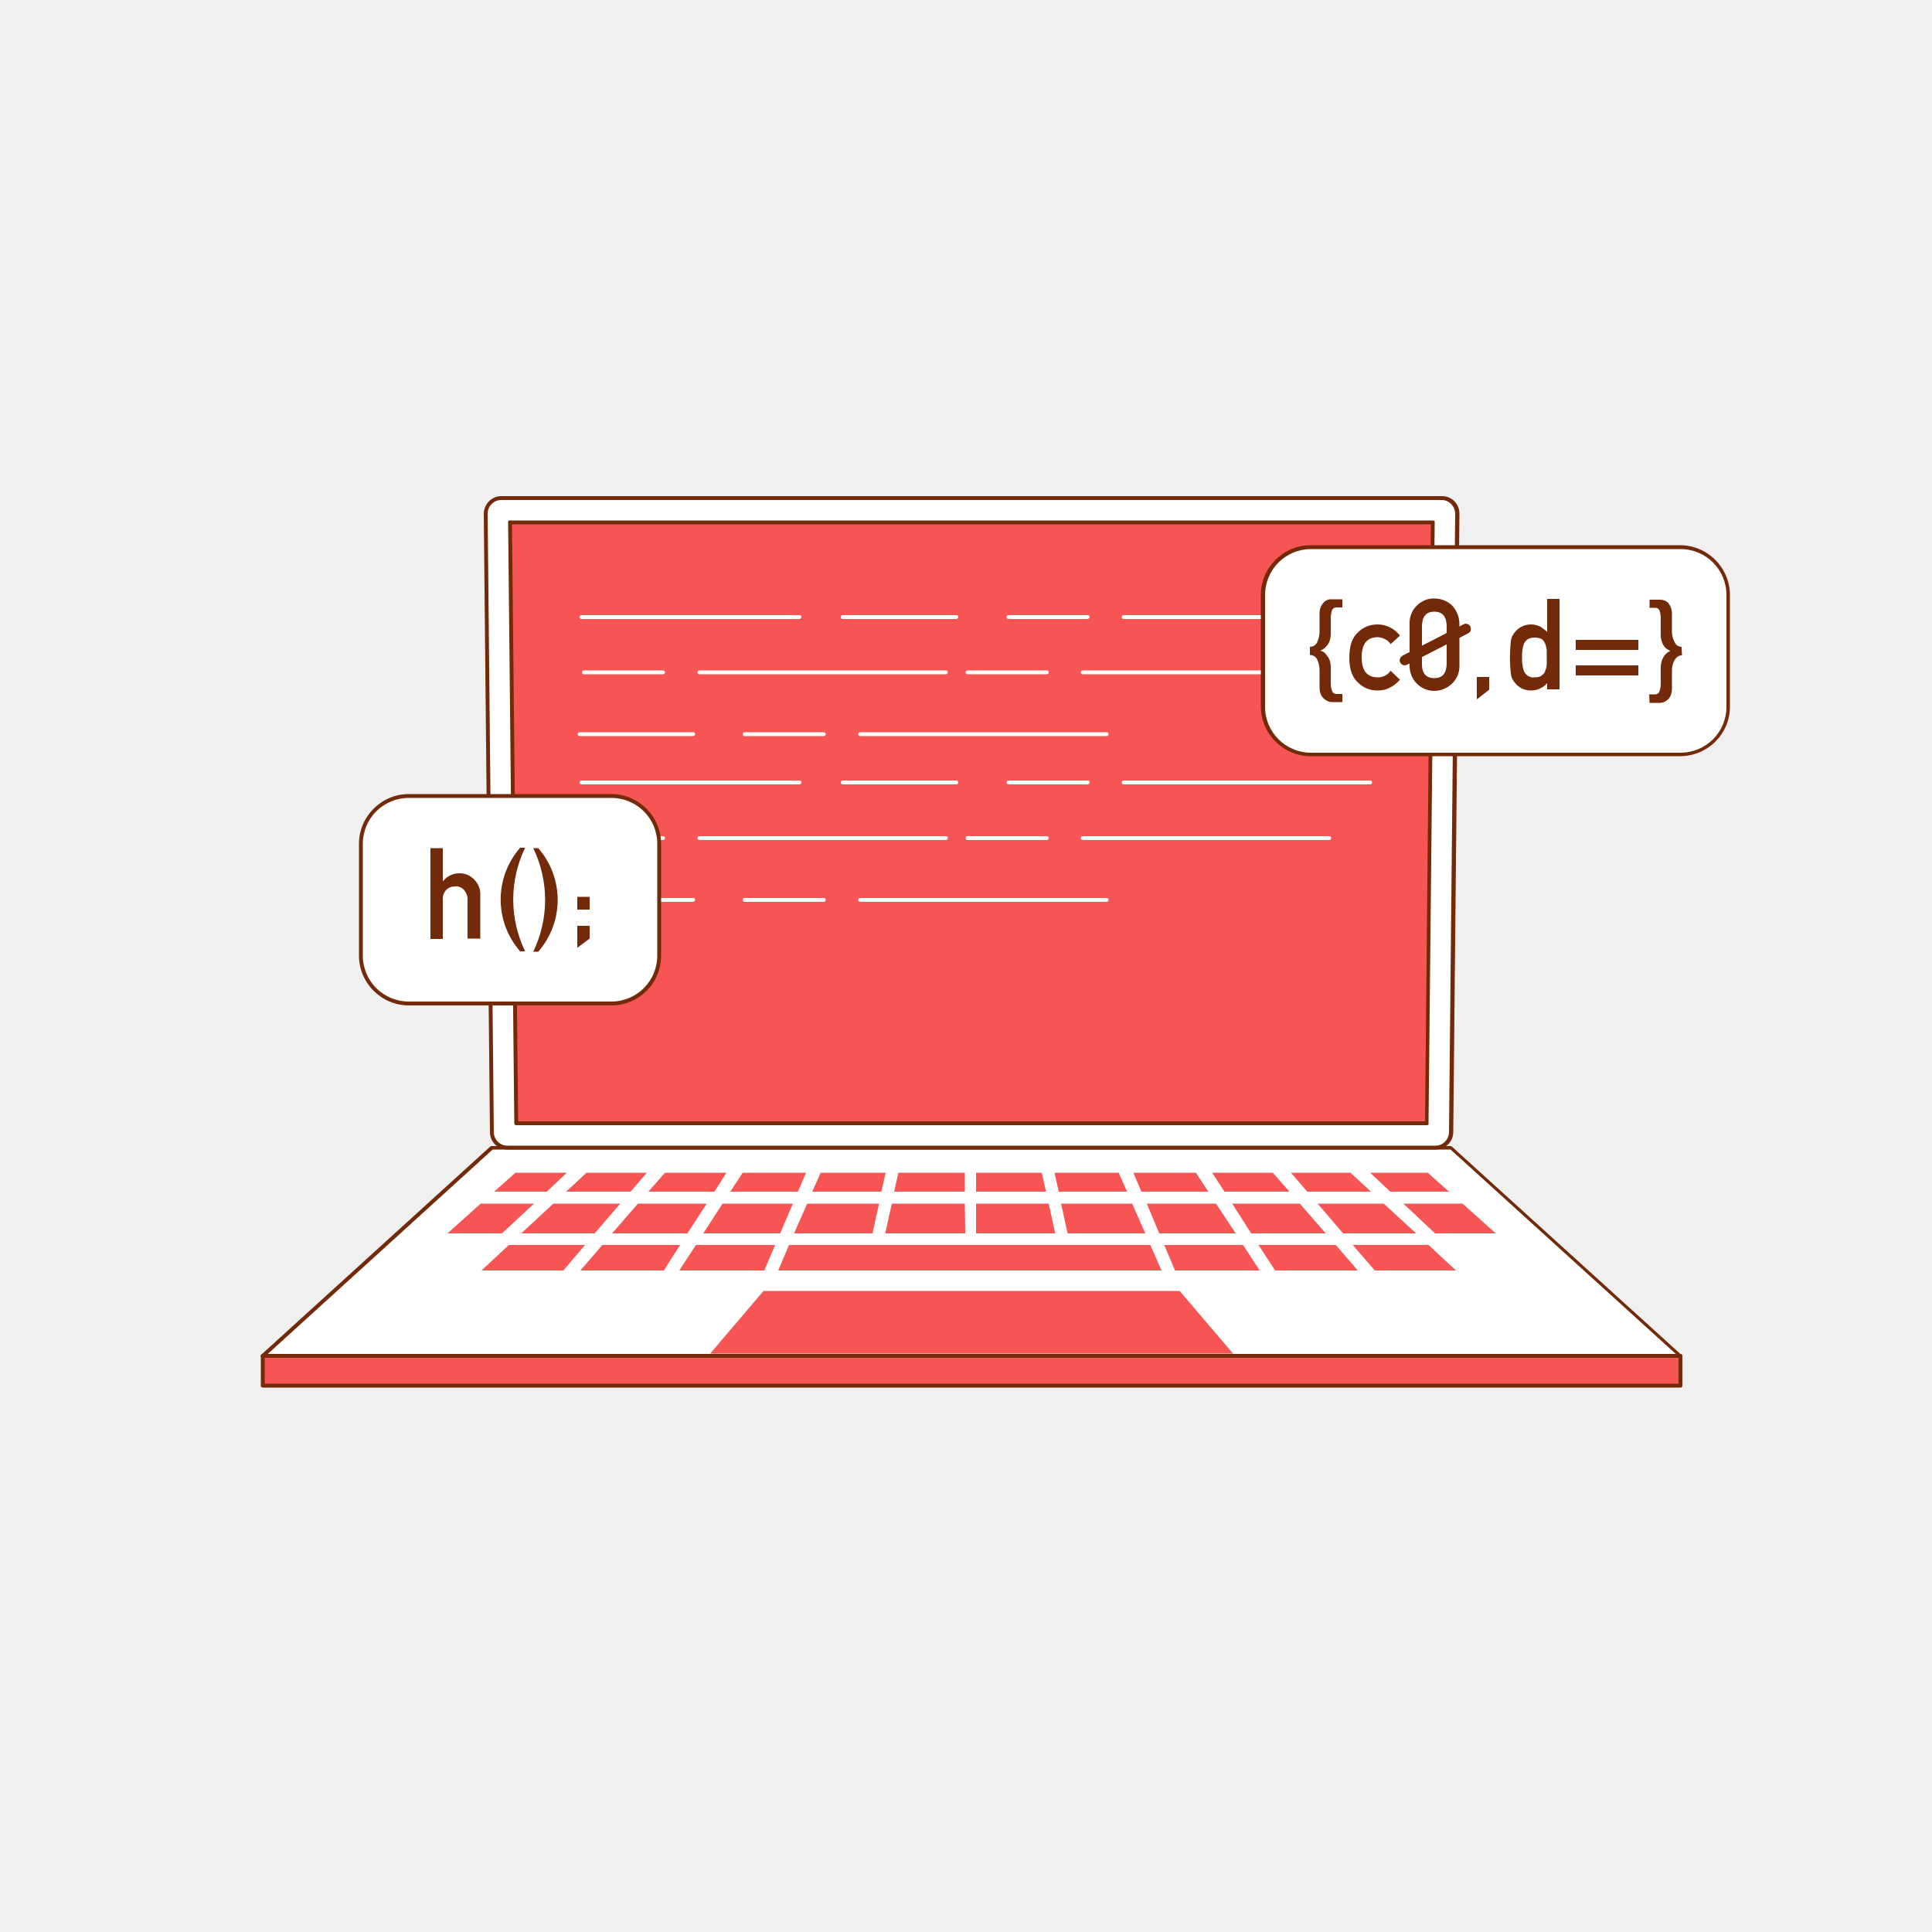
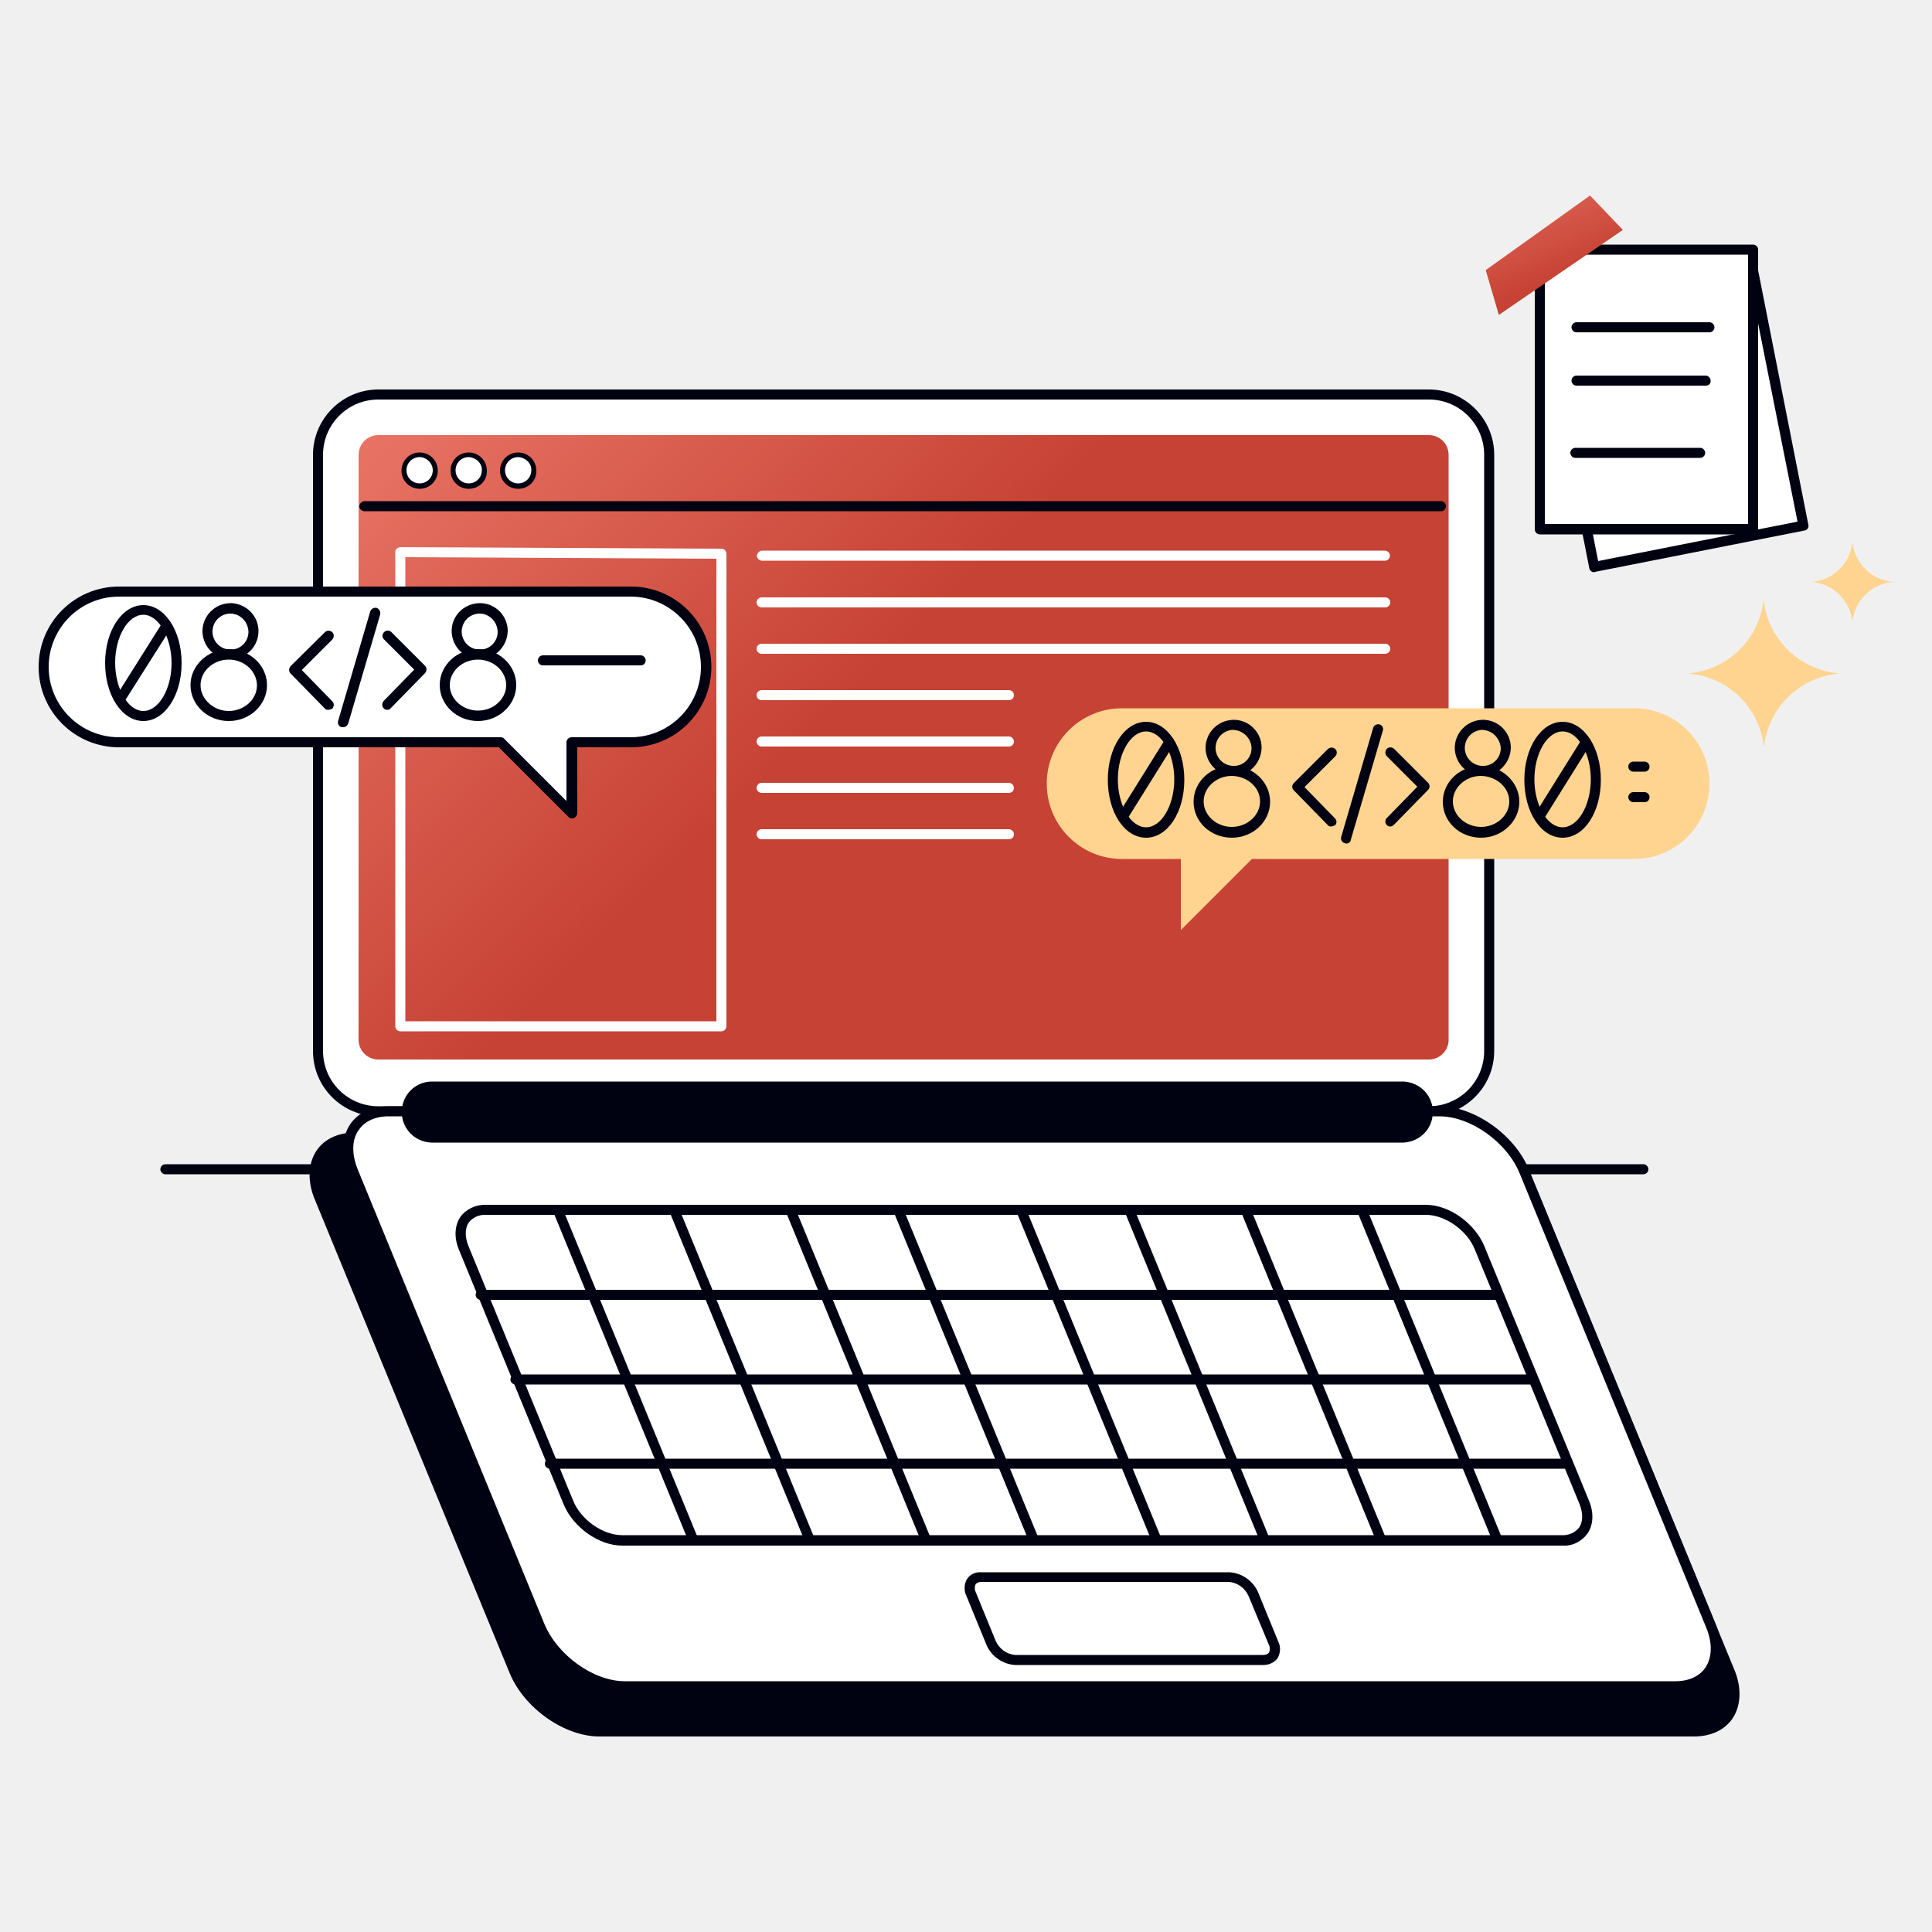
- <svg xmlns="http://www.w3.org/2000/svg" transform="scale(1)" version="1.1" id="_x30_234_x5F_Coding_x5F_10" x="0px" y="0px" viewBox="0 0 500 500" xml:space="preserve" class="show_show__wrapper__graphic__5Waiy ">
-   <style type="text/css">
- 	.st0{fill:#FFFFFF;}
- 	.st1{fill:#732A09;}
- 	.st2{fill:#F75454;}
- </style>
-   <g id="laptop-2">
-     <polygon class="st0" points="127.3,297 375.5,297 434.9,350.9 68,350.9  " />
-     <path class="st1" d="M434.9,351.4H68c-0.2,0-0.4-0.1-0.5-0.3c-0.1-0.2,0-0.4,0.1-0.5l59.3-53.9c0.1-0.1,0.2-0.1,0.3-0.1h248.2   c0.1,0,0.2,0,0.3,0.1l59.4,53.9c0.2,0.2,0.2,0.5,0,0.7C435.2,351.4,435.1,351.4,434.9,351.4z M69.3,350.4h364.4l-58.3-52.9H127.5   L69.3,350.4z" />
-     <polygon class="st2" points="319.1,350.3 183.8,350.3 197.6,334.1 305.3,334.1  " />
-     <polygon class="st2" points="249.7,303.5 232.5,303.5 231.4,308.4 249.7,308.4  " />
-     <polygon class="st2" points="252.6,308.4 270.7,308.4 269.6,303.5 252.6,303.5  " />
-     <polygon class="st2" points="229.1,319.2 249.8,319.2 249.7,311.5 230.8,311.5  " />
-     <polygon class="st2" points="252.6,319.2 273.1,319.2 271.4,311.5 252.6,311.5  " />
-     <polygon class="st2" points="274,308.4 291.7,308.4 289.5,303.5 272.9,303.5  " />
-     <polygon class="st2" points="227.5,311.5 208.9,311.5 205.5,319.2 225.8,319.2  " />
-     <polygon class="st2" points="158.4,319.2 177.9,319.2 182.9,311.5 165.1,311.5  " />
-     <polygon class="st2" points="210.2,308.4 228.1,308.4 229.2,303.5 212.4,303.5  " />
-     <polygon class="st2" points="205.2,311.5 187,311.5 182,319.2 201.9,319.2  " />
-     <polygon class="st2" points="319.8,319.2 314.7,311.5 296.8,311.5 300,319.2  " />
-     <polygon class="st2" points="274.6,311.5 276.3,319.2 296.4,319.2 293,311.5  " />
-     <polygon class="st2" points="359.8,308.4 375,308.4 369.5,303.5 354.6,303.5  " />
-     <polygon class="st2" points="343.1,319.2 336.4,311.5 318.9,311.5 323.8,319.2  " />
-     <polygon class="st2" points="366.5,319.2 358.1,311.5 341,311.5 347.6,319.2  " />
-     <polygon class="st2" points="316.9,308.4 333.7,308.4 329.4,303.5 313.7,303.5  " />
-     <polygon class="st2" points="295.4,308.4 312.7,308.4 309.5,303.5 293.3,303.5  " />
-     <polygon class="st2" points="334.1,303.5 338.3,308.4 354.8,308.4 349.5,303.5  " />
-     <polygon class="st2" points="189,308.4 206.5,308.4 208.6,303.5 192.2,303.5  " />
-     <polygon class="st2" points="321.7,322.2 301.3,322.2 304.1,328.8 326,328.8  " />
-     <polygon class="st2" points="167.8,308.4 184.9,308.4 188,303.5 172.1,303.5  " />
-     <polygon class="st2" points="369.7,322.2 350.1,322.2 355.8,328.8 376.8,328.8  " />
-     <polygon class="st2" points="141.5,308.4 146.7,303.5 133.4,303.5 127.9,308.4  " />
-     <polygon class="st2" points="378.5,311.5 363.2,311.5 371.4,319.2 387.1,319.2  " />
-     <polygon class="st2" points="345.7,322.2 325.7,322.2 330,328.8 351.4,328.8  " />
-     <polygon class="st2" points="145.8,328.8 151.4,322.2 131.7,322.2 124.6,328.8  " />
-     <polygon class="st2" points="115.8,319.2 129.9,319.2 138.2,311.5 124.4,311.5  " />
-     <polygon class="st2" points="134.9,319.2 153.9,319.2 160.5,311.5 143.2,311.5  " />
-     <polygon class="st2" points="146.5,308.4 163.2,308.4 167.4,303.5 151.8,303.5  " />
-     <polygon class="st2" points="176,322.2 155.9,322.2 150.2,328.8 171.8,328.8  " />
-     <polygon class="st2" points="200.6,322.2 180.1,322.2 175.8,328.8 197.8,328.8  " />
-     <polygon class="st2" points="204.2,322.2 297.7,322.2 300.6,328.8 201.4,328.8  " />
-     <path class="st0" d="M377.2,133l-1.6,160c0,2.2-1.8,4-4,4H131.3c-2.2,0-4-1.8-4-4l-1.6-160c0-2.2,1.7-4,3.9-4.1c0,0,0.1,0,0.1,0   h243.4c2.2,0,4,1.7,4,4C377.2,132.9,377.2,133,377.2,133z" />
-     <path class="st1" d="M371.5,297.5H131.3c-2.5,0-4.5-2-4.5-4.5l-1.6-160c0-2.5,2-4.6,4.5-4.6c0,0,0,0,0.1,0h243.4   c2.5,0,4.5,2,4.5,4.5c0,0,0,0,0,0.1l-1.6,160C376.1,295.5,374,297.5,371.5,297.5z M129.7,129.4c-1.9,0-3.5,1.6-3.5,3.5   c0,0,0,0,0,0.1l1.6,160c0,1.9,1.6,3.5,3.5,3.5h240.2c1.9,0,3.5-1.6,3.5-3.5l1.6-160l0,0c0-1.9-1.5-3.6-3.5-3.6c0,0,0,0-0.1,0   L129.7,129.4z" />
-     <polygon class="st2" points="133.6,290.7 132,135.2 370.9,135.2 369.3,290.7  " />
-     <path class="st1" d="M369.3,291.2H133.6c-0.3,0-0.5-0.2-0.5-0.5l-1.6-155.5c0-0.1,0-0.3,0.1-0.4c0.1-0.1,0.2-0.2,0.4-0.1h238.8   c0.1,0,0.3,0.1,0.4,0.1c0.1,0.1,0.1,0.2,0.1,0.4l-1.6,155.5C369.8,291,369.6,291.2,369.3,291.2z M134.1,290.2h234.7l1.5-154.5   H132.5L134.1,290.2z" />
-     <rect class="st2" x="68" y="350.9" width="367" height="7.7" />
-     <path class="st1" d="M434.9,359.1H68c-0.3,0-0.5-0.2-0.5-0.5v-7.7c0-0.3,0.2-0.5,0.5-0.5h366.9c0.3,0,0.5,0.2,0.5,0.5v7.7   C435.4,358.9,435.2,359.1,434.9,359.1z M68.5,358.1h365.9v-6.7H68.5V358.1z" />
-     <path class="st0" d="M206.9,160.2h-56.4c-0.3,0-0.5-0.2-0.5-0.5c0-0.3,0.2-0.5,0.5-0.5h56.4c0.3,0,0.5,0.2,0.5,0.5   C207.4,159.9,207.1,160.2,206.9,160.2z" />
-     <path class="st0" d="M247.5,160.2h-29.4c-0.3,0-0.5-0.2-0.5-0.5c0-0.3,0.2-0.5,0.5-0.5h29.4c0.3,0,0.5,0.2,0.5,0.5   C248,159.9,247.8,160.2,247.5,160.2z" />
-     <path class="st0" d="M281.4,160.2H261c-0.3,0-0.5-0.2-0.5-0.5s0.2-0.5,0.5-0.5h20.5c0.3,0,0.5,0.2,0.5,0.5   C282,159.9,281.7,160.2,281.4,160.2C281.4,160.2,281.4,160.2,281.4,160.2z" />
-     <path class="st0" d="M354.6,160.2h-63.8c-0.3,0-0.5-0.2-0.5-0.5s0.2-0.5,0.5-0.5h63.8c0.3,0,0.5,0.2,0.5,0.5   S354.8,160.2,354.6,160.2z" />
-     <path class="st0" d="M179.3,190.5H150c-0.3,0-0.5-0.2-0.5-0.5c0-0.3,0.2-0.5,0.5-0.5h29.4c0.3,0,0.5,0.2,0.5,0.5   C179.9,190.3,179.6,190.5,179.3,190.5C179.3,190.5,179.3,190.5,179.3,190.5z" />
-     <path class="st0" d="M213.2,190.5h-20.5c-0.3,0-0.5-0.2-0.5-0.5s0.2-0.5,0.5-0.5h20.5c0.3,0,0.5,0.2,0.5,0.5   C213.7,190.3,213.5,190.5,213.2,190.5z" />
-     <path class="st0" d="M286.4,190.5h-63.8c-0.3,0-0.5-0.2-0.5-0.5s0.2-0.5,0.5-0.5h63.8c0.3,0,0.5,0.2,0.5,0.5   S286.6,190.5,286.4,190.5z" />
-     <path class="st0" d="M171.6,174.5h-20.5c-0.3,0-0.5-0.2-0.5-0.5s0.2-0.5,0.5-0.5h20.5c0.3,0,0.5,0.2,0.5,0.5   C172.1,174.3,171.9,174.5,171.6,174.5z" />
-     <path class="st0" d="M244.8,174.5h-63.8c-0.3,0-0.5-0.2-0.5-0.5s0.2-0.5,0.5-0.5h63.8c0.3,0,0.5,0.2,0.5,0.5   C245.2,174.3,245,174.5,244.8,174.5z" />
-     <path class="st0" d="M270.9,174.5h-20.5c-0.3,0-0.5-0.2-0.5-0.5s0.2-0.5,0.5-0.5h20.5c0.3,0,0.5,0.2,0.5,0.5   C271.4,174.3,271.2,174.5,270.9,174.5z" />
-     <path class="st0" d="M344,174.5h-63.8c-0.3,0-0.5-0.2-0.5-0.5s0.2-0.5,0.5-0.5H344c0.3,0,0.5,0.2,0.5,0.5   C344.5,174.3,344.3,174.5,344,174.5z" />
-     <path class="st0" d="M206.9,203h-56.4c-0.3,0-0.5-0.2-0.5-0.5c0-0.3,0.2-0.5,0.5-0.5h56.4c0.3,0,0.5,0.2,0.5,0.5   C207.4,202.8,207.1,203,206.9,203z" />
-     <path class="st0" d="M247.5,203h-29.4c-0.3,0-0.5-0.2-0.5-0.5c0-0.3,0.2-0.5,0.5-0.5h29.4c0.3,0,0.5,0.2,0.5,0.5   C248,202.8,247.8,203,247.5,203z" />
-     <path class="st0" d="M281.4,203H261c-0.3,0-0.5-0.2-0.5-0.5s0.2-0.5,0.5-0.5h20.5c0.3,0,0.5,0.2,0.5,0.5   C282,202.8,281.7,203,281.4,203C281.4,203,281.4,203,281.4,203z" />
-     <path class="st0" d="M354.6,203h-63.8c-0.3,0-0.5-0.2-0.5-0.5s0.2-0.5,0.5-0.5h63.8c0.3,0,0.5,0.2,0.5,0.5S354.8,203,354.6,203z" />
-     <path class="st0" d="M179.3,233.4H150c-0.3,0-0.5-0.2-0.5-0.5c0-0.3,0.2-0.5,0.5-0.5h29.4c0.3,0,0.5,0.2,0.5,0.5   C179.9,233.1,179.6,233.4,179.3,233.4C179.3,233.4,179.3,233.4,179.3,233.4z" />
-     <path class="st0" d="M213.2,233.4h-20.5c-0.3,0-0.5-0.2-0.5-0.5s0.2-0.5,0.5-0.5h20.5c0.3,0,0.5,0.2,0.5,0.5   C213.7,233.1,213.5,233.4,213.2,233.4z" />
-     <path class="st0" d="M286.4,233.4h-63.8c-0.3,0-0.5-0.2-0.5-0.5s0.2-0.5,0.5-0.5h63.8c0.3,0,0.5,0.2,0.5,0.5   S286.6,233.4,286.4,233.4z" />
-     <path class="st0" d="M171.6,217.4h-20.5c-0.3,0-0.5-0.2-0.5-0.5s0.2-0.5,0.5-0.5h20.5c0.3,0,0.5,0.2,0.5,0.5   C172.1,217.2,171.9,217.4,171.6,217.4z" />
-     <path class="st0" d="M244.8,217.4h-63.8c-0.3,0-0.5-0.2-0.5-0.5s0.2-0.5,0.5-0.5h63.8c0.3,0,0.5,0.2,0.5,0.5   C245.2,217.2,245,217.4,244.8,217.4z" />
-     <path class="st0" d="M270.9,217.4h-20.5c-0.3,0-0.5-0.2-0.5-0.5s0.2-0.5,0.5-0.5h20.5c0.3,0,0.5,0.2,0.5,0.5   C271.4,217.2,271.2,217.4,270.9,217.4z" />
-     <path class="st0" d="M344,217.4h-63.8c-0.3,0-0.5-0.2-0.5-0.5s0.2-0.5,0.5-0.5H344c0.3,0,0.5,0.2,0.5,0.5   C344.5,217.2,344.3,217.4,344,217.4z" />
+ <svg xmlns="http://www.w3.org/2000/svg" transform="scale(1)" version="1.1" id="q09yFlPPdW" x="0px" y="0px" viewBox="0 0 500 500" xml:space="preserve" class="pbimage_pbimage__wrapper__image__0LEis false">
+   <style type="text/css"> .st0{fill:#000111;} .st1{fill:#FFFFFF;} .st2{fill:url(#SVGID_1_-q09yFlPPdW);} .st3{fill:#FED490;} .st4{fill:url(#SVGID_00000096044365269796148650000002988193251192424332_-q09yFlPPdW);}
+  .st3{fill:#FED490;}
+  .st1{fill:#FFFFFF;}
+  .st0{fill:#000111;}</style>
+   <g id="line">
+     <path class="st0" d="M425.3,303.9H42.8c-0.7,0-1.3-0.6-1.3-1.3s0.6-1.3,1.3-1.3c0,0,0,0,0,0h382.5c0.7,0,1.3,0.6,1.3,1.3   S426,303.9,425.3,303.9C425.3,303.9,425.3,303.9,425.3,303.9z" fill="#000111" />
  </g>
-   <g id="code-1">
-     <path class="st0" d="M105.8,206h52.5c6.8,0,12.4,5.5,12.4,12.4v28.9c0,6.8-5.5,12.4-12.4,12.4h-52.5c-6.8,0-12.4-5.5-12.4-12.4   v-28.9C93.4,211.6,99,206,105.8,206z" />
-     <path class="st1" d="M158.2,260.2h-52.4c-7.1,0-12.9-5.8-12.9-12.9v-28.9c0-7.1,5.8-12.9,12.9-12.9h52.4c7.1,0,12.9,5.8,12.9,12.9   v28.9C171.1,254.4,165.4,260.2,158.2,260.2z M105.8,206.5c-6.6,0-11.9,5.3-11.9,11.9v28.9c0,6.6,5.3,11.9,11.9,11.9h52.4   c6.6,0,11.9-5.3,11.9-11.9v-28.9c0-6.6-5.3-11.9-11.9-11.9H105.8z" />
-     <path class="st1" d="M111.4,219.5h3.2v8.5h0.1c1-1.3,2.6-2,4.2-2c1.4,0,2.7,0.5,3.7,1.5c1.2,1.1,1.8,2.7,1.7,4.3v11.1H121V233   c0.1-1-0.3-1.9-0.9-2.7c-0.6-0.6-1.4-1-2.3-0.9c-0.9,0-1.7,0.3-2.3,0.9c-0.7,0.7-1,1.7-0.9,2.7v10h-3.2L111.4,219.5z" />
-     <path class="st1" d="M134.6,246.2c-6.7-7.7-6.7-19.1,0-26.8h1.3c-4.1,8.5-4.1,18.3,0,26.8H134.6z" />
-     <path class="st1" d="M139.3,219.5c6.7,7.7,6.7,19.1,0,26.8h-1.3c4.1-8.5,4.1-18.3,0-26.8H139.3z" />
-     <path class="st1" d="M149.4,232.1h3.2v3.3h-3.2V232.1z M149.4,239.6h3.2v3.3l-3.2,2.4V239.6z" />
+   <g id="laptop">
+     <path class="st1" d="M97.9,102.1h271.9c8.6,0,15.6,7,15.6,15.6V272c0,8.6-7,15.6-15.6,15.6H97.9c-8.6,0-15.6-7-15.6-15.6V117.7   C82.3,109.1,89.3,102.1,97.9,102.1z" />
+     <path class="st0" d="M369.8,288.9H97.9c-9.3,0-16.9-7.5-16.9-16.9V117.7c0-9.3,7.6-16.9,16.9-16.9h271.9c9.3,0,16.9,7.6,16.9,16.9   V272C386.7,281.3,379.1,288.8,369.8,288.9z M97.9,103.4c-7.9,0-14.3,6.4-14.3,14.3V272c0,7.9,6.4,14.3,14.3,14.3h271.9   c7.9,0,14.3-6.4,14.3-14.3V117.7c0-7.9-6.4-14.3-14.3-14.3H97.9z" />
+     <linearGradient id="SVGID_1_-q09yFlPPdW" gradientUnits="userSpaceOnUse" x1="94.938" y1="450.078" x2="220.537" y2="322.168" gradientTransform="matrix(1 0 0 -1 0 502)">
+       <stop offset="0" style="stop-color: rgb(243, 131, 116);" />
+       <stop offset="1" style="stop-color: rgb(198, 66, 52);" />
+     </linearGradient>
+     <path class="st2" d="M374.9,117.7v151.4c0,2.8-2.3,5.1-5.1,5.1H97.9c-2.8,0-5.1-2.3-5.1-5.1V117.7c0-2.8,2.3-5.1,5.1-5.1h271.9   C372.6,112.6,374.9,114.9,374.9,117.7z" />
+     <path class="st0" d="M438.4,448.1H155.1c-8.6,0-18.5-7-22-15.6L82.7,310c-3.5-8.6,0.6-15.6,9.2-15.6h283.3c8.6,0,18.5,7,22,15.6   l50.4,122.5C451.1,441.1,447,448.1,438.4,448.1z" />
+     <path class="st0" d="M438.4,449.4H155.1c-9.1,0-19.5-7.4-23.2-16.4L81.5,310.5c-2-4.7-1.8-9.4,0.4-12.7c2-3,5.6-4.7,10-4.7h283.3   c9.1,0,19.5,7.4,23.2,16.4L448.8,432c2,4.7,1.8,9.4-0.4,12.7C446.4,447.7,442.8,449.4,438.4,449.4z M91.9,295.7   c-3.5,0-6.3,1.3-7.8,3.6c-1.7,2.6-1.8,6.3-0.2,10.2L134.3,432c3.4,8.1,12.7,14.8,20.8,14.8h283.4c3.5,0,6.2-1.3,7.8-3.6   c1.7-2.6,1.8-6.3,0.2-10.2L396,310.5c-3.4-8.1-12.7-14.8-20.8-14.8H91.9z" />
+     <path class="st1" d="M433.6,436.4H161.7c-8.6,0-18.5-7-22-15.6L91.4,303.2c-3.5-8.6,0.6-15.6,9.2-15.6h271.9c8.6,0,18.5,7,22,15.6   l48.3,117.6C446.3,429.4,442.2,436.4,433.6,436.4z" />
+     <path class="st0" d="M433.6,437.7H161.7c-9.1,0-19.5-7.4-23.2-16.4L90.2,303.7c-2-4.7-1.8-9.4,0.4-12.7c2-3,5.6-4.7,10-4.7h271.9   c9.1,0,19.5,7.4,23.2,16.4L444,420.3c2,4.7,1.8,9.4-0.4,12.7C441.5,436,438,437.7,433.6,437.7z M100.6,288.9   c-3.5,0-6.3,1.3-7.8,3.6c-1.8,2.5-1.8,6.3-0.2,10.2l48.3,117.6c3.4,8.1,12.7,14.8,20.8,14.8h271.9c3.5,0,6.3-1.3,7.8-3.6   c1.7-2.6,1.8-6.3,0.2-10.2l-48.3-117.6c-3.3-8.1-12.7-14.8-20.8-14.8H100.6z" />
+     <path class="st1" d="M404.3,398.7H161c-5.4,0-11.6-4.4-13.9-9.8L120.1,323c-2.2-5.4,0.4-9.8,5.8-9.8h243.2c5.4,0,11.6,4.4,13.9,9.8   l27.1,65.9C412.3,394.3,409.7,398.7,404.3,398.7z" />
+     <path class="st0" d="M404.3,400H161c-6,0-12.6-4.7-15.1-10.6l-27.1-65.9c-1.3-3.1-1.2-6.2,0.3-8.5c1.5-2.1,4.1-3.3,6.7-3.2h243.2   c6,0,12.6,4.7,15.1,10.6l27.1,65.9c1.3,3.1,1.2,6.2-0.3,8.5C409.4,398.9,406.9,400.2,404.3,400z M125.8,314.4   c-1.7-0.1-3.4,0.6-4.5,2c-1,1.5-1,3.7-0.1,6l27.1,65.9c2,5,7.7,9,12.7,9h243.2c1.7,0.1,3.4-0.6,4.5-2c1-1.5,1-3.7,0.1-6l-27.1-65.9   c-2-5-7.7-9-12.7-9H125.8z" />
+     <path class="st1" d="M327,429.6h-64.3c-2.7-0.2-5.1-1.9-6.2-4.4l-5.2-12.7c-1-2.4,0.2-4.4,2.6-4.4h64.3c2.7,0.2,5.1,1.9,6.2,4.4   l5.2,12.7C330.5,427.6,329.4,429.6,327,429.6z" />
+     <path class="st0" d="M327,430.9h-64.3c-3.2-0.2-6.1-2.2-7.4-5.2l-5.2-12.7c-0.7-1.4-0.6-3.1,0.2-4.4c0.8-1.2,2.2-1.8,3.6-1.7h64.3   c3.2,0.2,6.1,2.2,7.4,5.2l5.2,12.7c0.7,1.4,0.6,3.1-0.2,4.4C329.7,430.3,328.4,430.9,327,430.9z M253.9,409.4   c-0.5,0-1.1,0.2-1.4,0.6c-0.3,0.6-0.3,1.4,0,2l5.2,12.7c0.9,2,2.8,3.4,5,3.6H327c0.5,0,1.1-0.2,1.4-0.6c0.3-0.6,0.3-1.4,0-2   l-5.3-12.7c-0.9-2-2.8-3.4-5-3.6L253.9,409.4z" />
+     <path class="st0" d="M239.6,399.7c-0.5,0-1-0.3-1.2-0.8l-34.7-84.5c-0.3-0.7,0-1.4,0.7-1.7s1.4,0,1.7,0.7l34.7,84.5   c0.3,0.7,0,1.4-0.7,1.7C240,399.6,239.8,399.7,239.6,399.7z" />
+     <path class="st0" d="M209.5,399.7c-0.5,0-1-0.3-1.2-0.8l-34.7-84.5c-0.3-0.7,0-1.4,0.7-1.7s1.4,0,1.7,0.7l34.7,84.5   c0.3,0.7-0.1,1.4-0.7,1.7C209.8,399.6,209.7,399.7,209.5,399.7z" />
+     <path class="st0" d="M179.4,399.7c-0.5,0-1-0.3-1.2-0.8l-34.7-84.5c-0.3-0.7,0-1.4,0.7-1.7c0.7-0.3,1.4,0,1.7,0.7c0,0,0,0.1,0,0.1   l34.7,84.5c0.3,0.7,0,1.4-0.7,1.7C179.7,399.6,179.6,399.7,179.4,399.7z" />
+     <path class="st0" d="M267.5,399.7c-0.5,0-1-0.3-1.2-0.8l-34.7-84.5c-0.3-0.7,0-1.4,0.7-1.7s1.4,0,1.7,0.7l34.7,84.5   c0.3,0.7,0,1.4-0.7,1.7C267.9,399.6,267.7,399.7,267.5,399.7z" />
+     <path class="st0" d="M327.3,399.7c-0.5,0-1-0.3-1.2-0.8l-34.7-84.5c-0.3-0.7,0-1.4,0.7-1.7c0.7-0.3,1.4,0,1.7,0.7c0,0,0,0.1,0,0.1   l34.7,84.5c0.3,0.7,0,1.4-0.7,1.7C327.6,399.6,327.4,399.7,327.3,399.7z" />
+     <path class="st0" d="M357.4,399.7c-0.5,0-1-0.3-1.2-0.8l-34.7-84.5c-0.3-0.7,0-1.4,0.7-1.7s1.4,0,1.7,0.7l34.7,84.5   c0.3,0.7-0.1,1.4-0.7,1.7C357.7,399.6,357.5,399.7,357.4,399.7z" />
+     <path class="st0" d="M387.5,399.7c-0.5,0-1-0.3-1.2-0.8l-34.7-84.5c-0.3-0.7,0-1.4,0.7-1.7c0.7-0.3,1.4,0,1.7,0.7c0,0,0,0.1,0,0.1   l34.7,84.5c0.3,0.7,0,1.4-0.7,1.7C387.8,399.6,387.6,399.7,387.5,399.7z" />
+     <path class="st0" d="M299.3,399.7c-0.5,0-1-0.3-1.2-0.8l-34.7-84.5c-0.3-0.7,0-1.4,0.7-1.7c0.7-0.3,1.4,0,1.7,0.7c0,0,0,0.1,0,0.1   l34.7,84.5c0.3,0.7,0,1.4-0.7,1.7C299.7,399.6,299.5,399.7,299.3,399.7z" />
+     <path class="st0" d="M396.7,358.3H133.4c-0.7,0-1.3-0.6-1.3-1.3c0-0.7,0.6-1.3,1.3-1.3h263.3c0.7,0,1.3,0.6,1.3,1.3   S397.4,358.3,396.7,358.3C396.7,358.3,396.7,358.3,396.7,358.3z" />
+     <path class="st0" d="M387.7,336.4H124.4c-0.7,0-1.3-0.6-1.3-1.3c0-0.7,0.6-1.3,1.3-1.3h263.3c0.7,0,1.3,0.6,1.3,1.3   C389,335.8,388.4,336.4,387.7,336.4z" />
+     <path class="st0" d="M405.6,380.1H142.3c-0.7,0-1.3-0.6-1.3-1.3c0-0.7,0.6-1.3,1.3-1.3c0,0,0,0,0,0h263.3c0.7,0,1.3,0.6,1.3,1.3   C406.9,379.5,406.4,380.1,405.6,380.1z" />
+     <path class="st0" d="M111.6,281.1h251.6c3.6,0,6.6,3,6.6,6.6v0c0,3.6-3,6.6-6.6,6.6H111.6c-3.6,0-6.6-3-6.6-6.6v0   C105,284.1,108,281.1,111.6,281.1z" />
+     <path class="st0" d="M363.2,295.7H111.6c-4.4-0.2-7.8-3.8-7.6-8.2c0.1-4.2,3.5-7.5,7.6-7.6h251.6c4.4,0.2,7.8,3.8,7.6,8.2   C370.7,292.2,367.4,295.5,363.2,295.7z M111.6,282.5c-2.9,0-5.3,2.4-5.3,5.3c0,2.9,2.4,5.3,5.3,5.3c0,0,0,0,0,0h251.6   c2.9,0,5.3-2.4,5.3-5.3c0-2.9-2.4-5.3-5.3-5.3c0,0,0,0,0,0H111.6z" />
+     <path class="st0" d="M373,132.3H94.2c-0.7-0.1-1.3-0.7-1.2-1.4c0.1-0.6,0.6-1.1,1.2-1.2H373c0.7,0.1,1.3,0.7,1.2,1.4   C374.1,131.8,373.6,132.3,373,132.3z" />
+     <circle class="st1" cx="108.6" cy="121.8" r="4.1" />
+     <path class="st0" d="M108.6,126.5c-2.6,0-4.7-2.1-4.7-4.7c0-2.6,2.1-4.7,4.7-4.7c2.6,0,4.7,2.1,4.7,4.7c0,0,0,0,0,0   C113.3,124.4,111.2,126.5,108.6,126.5z M108.6,118.3c-1.9,0-3.4,1.5-3.4,3.4c0,1.9,1.5,3.4,3.4,3.4c1.9,0,3.4-1.5,3.4-3.4   c0,0,0,0,0,0C112,119.9,110.4,118.3,108.6,118.3z" />
+     <circle class="st1" cx="121.3" cy="121.8" r="4.1" />
+     <path class="st0" d="M121.3,126.5c-2.6,0-4.7-2.1-4.7-4.7c0-2.6,2.1-4.7,4.7-4.7c2.6,0,4.7,2.1,4.7,4.7c0,0,0,0,0,0   C126.1,124.4,124,126.5,121.3,126.5z M121.3,118.3c-1.9,0-3.4,1.5-3.4,3.4c0,1.9,1.5,3.4,3.4,3.4c1.9,0,3.4-1.5,3.4-3.4   c0,0,0,0,0,0C124.8,119.9,123.2,118.4,121.3,118.3z" />
+     <circle class="st1" cx="134.1" cy="121.8" r="4.1" />
+     <path class="st0" d="M134.1,126.5c-2.6,0-4.7-2.1-4.7-4.7c0-2.6,2.1-4.7,4.7-4.7c2.6,0,4.7,2.1,4.7,4.7c0,0,0,0,0,0   C138.9,124.4,136.8,126.5,134.1,126.5z M134.1,118.3c-1.9,0-3.4,1.5-3.4,3.4c0,1.9,1.5,3.4,3.4,3.4c1.9,0,3.4-1.5,3.4-3.4   c0,0,0,0,0,0C137.6,119.9,136,118.4,134.1,118.3z" />
+     <path class="st1" d="M186.7,266.9h-83.1c-0.7,0-1.3-0.6-1.3-1.3V142.9c0-0.4,0.1-0.7,0.4-0.9c0.2-0.2,0.6-0.4,0.9-0.4l83.1,0.4   c0.7,0,1.3,0.6,1.3,1.3v122.2C188,266.3,187.4,266.9,186.7,266.9C186.7,266.9,186.7,266.9,186.7,266.9z M104.9,264.3h80.5V144.6   l-80.5-0.4V264.3z" />
+     <path class="st1" d="M358.5,145.1H197.1c-0.7-0.1-1.3-0.7-1.2-1.4c0.1-0.6,0.6-1.1,1.2-1.2h161.4c0.7,0.1,1.3,0.7,1.2,1.4   C359.6,144.6,359.1,145.1,358.5,145.1z" />
+     <path class="st1" d="M358.5,157.2H197.1c-0.7,0-1.3-0.6-1.3-1.3c0-0.7,0.6-1.3,1.3-1.3h161.4c0.7,0,1.3,0.6,1.3,1.3   C359.8,156.6,359.2,157.2,358.5,157.2z" />
+     <path class="st1" d="M358.5,169.2H197.1c-0.7,0-1.3-0.6-1.3-1.3c0-0.7,0.6-1.3,1.3-1.3h161.4c0.7,0,1.3,0.6,1.3,1.3   C359.8,168.6,359.2,169.2,358.5,169.2z" />
+     <path class="st1" d="M261.1,181.2h-64c-0.7,0-1.3-0.6-1.3-1.3c0-0.7,0.6-1.3,1.3-1.3h64c0.7,0,1.3,0.6,1.3,1.3   S261.9,181.2,261.1,181.2C261.1,181.2,261.1,181.2,261.1,181.2z" />
+     <path class="st1" d="M261.1,193.2h-64c-0.7,0-1.3-0.6-1.3-1.3c0-0.7,0.6-1.3,1.3-1.3h64c0.7,0,1.3,0.6,1.3,1.3   S261.9,193.2,261.1,193.2C261.1,193.2,261.1,193.2,261.1,193.2z" />
+     <path class="st1" d="M261.1,205.2h-64c-0.7,0-1.3-0.6-1.3-1.3c0-0.7,0.6-1.3,1.3-1.3h64c0.7,0,1.3,0.6,1.3,1.3   S261.9,205.2,261.1,205.2C261.1,205.2,261.1,205.2,261.1,205.2z" />
+     <path class="st1" d="M261.1,217.2h-64c-0.7,0-1.3-0.6-1.3-1.3c0-0.7,0.6-1.3,1.3-1.3h64c0.7,0,1.3,0.6,1.3,1.3   S261.9,217.2,261.1,217.2C261.1,217.2,261.1,217.2,261.1,217.2z" />
  </g>
-   <g id="code-2">
-     <path class="st0" d="M339.3,141.6h95.6c6.8,0,12.4,5.5,12.4,12.4v28.9c0,6.8-5.5,12.4-12.4,12.4h-95.6c-6.8,0-12.4-5.5-12.4-12.4   V154C326.9,147.1,332.4,141.6,339.3,141.6z" />
-     <path class="st1" d="M434.8,195.7h-95.6c-7.1,0-12.9-5.8-12.9-12.9V154c0-7.1,5.8-12.9,12.9-12.9h95.6c7.1,0,12.9,5.8,12.9,12.9   v28.9C447.7,190,441.9,195.7,434.8,195.7z M339.3,142.1c-6.6,0-11.9,5.3-11.9,11.9c0,0,0,0,0,0v28.9c0,6.6,5.3,11.9,11.9,11.9h95.6   c6.6,0,11.9-5.3,11.9-11.9V154c0-6.6-5.3-11.9-11.9-11.9L339.3,142.1z" />
-     <path class="st1" d="M339,167.4c0.4,0,0.8-0.1,1.1-0.3c0.3-0.2,0.6-0.5,0.8-0.9c0.4-0.9,0.6-1.8,0.6-2.8v-4.7c0-1,0.3-1.9,1-2.7   c0.5-0.6,1.3-1,2.2-0.9h2.7v2.1h-1.6c-0.5,0-0.9,0.3-1.1,0.8c-0.2,0.6-0.3,1.3-0.3,1.9v4.2c0,0.6-0.1,1.2-0.3,1.8   c-0.2,0.5-0.4,0.9-0.8,1.3c-0.4,0.5-0.9,0.9-1.5,1.1v0.1c0.2,0.1,0.5,0.2,0.7,0.3c0.3,0.2,0.6,0.5,0.8,0.8c0.3,0.4,0.6,0.8,0.8,1.3   c0.2,0.6,0.3,1.3,0.3,1.9v4.2c0,0.6,0.1,1.2,0.3,1.8c0.1,0.5,0.6,0.9,1.1,0.9h1.6v2.1h-2.7c-0.8,0-1.6-0.4-2.2-1   c-0.7-0.7-1-1.7-1-2.6v-4.6c0-1-0.2-2-0.6-2.8c-0.3-0.7-1.1-1.2-1.9-1.2V167.4z" />
-     <path class="st1" d="M362.3,175.9c-0.7,0.8-1.5,1.5-2.5,2c-1,0.6-2.2,0.8-3.3,0.8c-1.9,0-3.7-0.7-5-2c-1.5-1.3-2.3-3.5-2.3-6.5   c0-3,0.7-5.2,2.3-6.6c1.3-1.3,3.1-2,5-2c1.2,0,2.3,0.3,3.3,0.8c1,0.5,1.8,1.2,2.5,2.1l-2.4,2.2c-0.7-1.1-2-1.7-3.3-1.8   c-2.8,0-4.2,1.7-4.2,5.2c0,3.5,1.4,5.2,4.2,5.2c1.3,0,2.5-0.6,3.3-1.7L362.3,175.9z" />
-     <path class="st1" d="M364.8,161.6c-0.1-1.9,0.6-3.7,2-5c1.2-1.1,2.8-1.8,4.4-1.7c1.7,0,3.3,0.6,4.5,1.7c1.3,1.3,2,3.1,2,5V172   c0.1,1.9-0.6,3.7-2,5c-1.2,1.1-2.8,1.8-4.5,1.8c-3.6,0-6.4-2.9-6.4-6.5c0-0.1,0-0.2,0-0.3V161.6z M374.4,161.9   c-0.1-2.4-1.1-3.6-3.2-3.6s-3.1,1.2-3.2,3.6v10c0,2.4,1.1,3.6,3.2,3.6c2.1,0,3.1-1.2,3.2-3.6V161.9z" />
-     <path class="st1" d="M382.2,175.2h3.2v3.3l-3.2,2.5V175.2z" />
-     <path class="st1" d="M400.4,176.8c-1,1.2-2.6,1.9-4.2,1.9c-0.9,0-1.7-0.2-2.5-0.6c-0.7-0.4-1.3-0.9-1.8-1.6   c-0.5-0.6-0.8-1.4-0.9-2.1c-0.3-2.8-0.3-5.7,0-8.5c0.1-0.8,0.4-1.5,0.9-2.1c1-1.4,2.6-2.2,4.3-2.2c0.8,0,1.6,0.2,2.3,0.5   c0.7,0.4,1.3,0.9,1.9,1.4v-8.5h3.2v23.4h-3.2V176.8z M397.2,165c-0.6,0-1.2,0.1-1.8,0.4c-0.4,0.3-0.8,0.7-1,1.2   c-0.2,0.5-0.3,1.1-0.4,1.6c-0.1,0.7-0.1,1.3-0.1,2c0,0.7,0,1.3,0.1,1.8c0.1,0.6,0.2,1.2,0.4,1.7c0.2,0.5,0.6,0.9,1,1.2   c0.5,0.3,1.1,0.5,1.8,0.4c0.6,0,1.3-0.1,1.8-0.5c0.4-0.3,0.8-0.7,0.9-1.2c0.2-0.5,0.4-1.1,0.4-1.7c0-0.6,0-1.2,0-1.8s0-1.3,0-1.9   c-0.1-0.6-0.2-1.1-0.4-1.6c-0.2-0.5-0.5-0.9-0.9-1.2C398.4,165.1,397.8,165,397.2,165z" />
-     <path class="st1" d="M407.8,165.6H424v2.6h-16.2V165.6z M407.8,172.2H424v2.6h-16.2V172.2z" />
-     <path class="st1" d="M426.8,179.7h1.6c0.5,0,1-0.4,1.1-0.9c0.2-0.6,0.3-1.2,0.3-1.8v-4.2c0-0.6,0.1-1.3,0.3-1.9   c0.2-0.5,0.4-0.9,0.7-1.3c0.4-0.5,0.8-0.8,1.4-1.1v-0.1l-0.6-0.3c-0.3-0.2-0.6-0.4-0.8-0.7c-0.3-0.4-0.6-0.8-0.7-1.3   c-0.2-0.6-0.4-1.3-0.3-1.9V160c0-0.7-0.1-1.3-0.3-1.9c-0.1-0.5-0.6-0.8-1.1-0.8h-1.5v-2.1h2.7c0.8,0,1.7,0.3,2.2,0.9   c0.6,0.8,0.9,1.7,0.9,2.7v4.6c0,1,0.2,1.9,0.7,2.8c0.3,0.7,1,1.2,1.8,1.2l0.1,2.2c-0.8,0-1.5,0.5-1.9,1.2c-0.5,0.8-0.7,1.8-0.7,2.8   v4.7c0,1-0.3,1.9-0.9,2.6c-0.6,0.6-1.4,1-2.2,1h-2.7L426.8,179.7z" />
-     <path class="st1" d="M363,169.7l15.8-8.1c0.6-0.3,1.4-0.1,1.7,0.6l0,0c0.3,0.6,0.1,1.4-0.6,1.7l-15.8,8.1c-0.6,0.3-1.4,0.1-1.7-0.6   v0C362.1,170.8,362.4,170.1,363,169.7z" />
-     <path class="st1" d="M363,169.7l15.8-8.1c0.6-0.3,1.4-0.1,1.7,0.6l0,0c0.3,0.6,0.1,1.4-0.6,1.7l-15.8,8.1c-0.6,0.3-1.4,0.1-1.7-0.6   v0C362.1,170.8,362.4,170.1,363,169.7z" />
+   <g id="bubble_text_2">
+     <path class="st1" d="M163.3,153.1H30.8c-10.8,0-19.5,8.7-19.5,19.5l0,0l0,0c0,10.8,8.7,19.5,19.5,19.5c0,0,0,0,0,0h98.8l18.3,18.4   v-18.4h15.3c10.8,0,19.5-8.7,19.5-19.5l0,0l0,0C182.8,161.8,174.1,153.1,163.3,153.1z" />
+     <path class="st0" d="M148,211.8c-0.3,0-0.7-0.1-0.9-0.4l-18-18H30.8c-11.5,0-20.8-9.3-20.8-20.8s9.3-20.8,20.8-20.8h132.5   c11.5,0,20.8,9.3,20.8,20.8s-9.3,20.8-20.8,20.8h-13.9v17.1C149.3,211.2,148.8,211.8,148,211.8L148,211.8z M30.8,154.4   c-10.1,0-18.2,8.2-18.2,18.2c0,10.1,8.2,18.2,18.2,18.2h98.8c0.3,0,0.7,0.1,0.9,0.4l16.1,16.1v-15.2c0-0.7,0.6-1.3,1.3-1.3   c0,0,0,0,0,0h15.3c10.1,0,18.2-8.2,18.2-18.2c0-10.1-8.2-18.2-18.2-18.2l0,0H30.8z" />
+     <path class="st0" d="M59.2,186.6c-5.5,0-9.9-4.2-9.9-9.3s4.5-9.3,9.9-9.3s9.9,4.2,9.9,9.3S64.7,186.6,59.2,186.6z M59.2,170.7   c-4,0-7.3,3-7.3,6.6s3.3,6.7,7.3,6.7s7.3-3,7.3-6.6S63.3,170.7,59.2,170.7z" />
+     <path class="st0" d="M59.2,170.6c-4-0.3-7-3.7-6.8-7.7c0.3-4,3.7-7,7.7-6.8c3.8,0.3,6.8,3.4,6.8,7.2   C66.9,167.5,63.4,170.8,59.2,170.6z M59.2,158.8c-2.6,0.3-4.4,2.5-4.2,5.1c0.3,2.6,2.5,4.4,5.1,4.2c2.4-0.2,4.2-2.2,4.2-4.6   C64.2,160.7,61.9,158.6,59.2,158.8z" />
+     <path class="st0" d="M123.7,186.6c-5.5,0-9.9-4.2-9.9-9.3s4.4-9.3,9.9-9.3s9.9,4.2,9.9,9.3S129.1,186.6,123.7,186.6z M123.7,170.7   c-4,0-7.3,3-7.3,6.6s3.3,6.6,7.3,6.6s7.3-3,7.3-6.6S127.7,170.7,123.7,170.7z" />
+     <path class="st0" d="M123.7,170.6c-4-0.3-7-3.7-6.8-7.7s3.7-7,7.7-6.8c3.8,0.2,6.8,3.4,6.8,7.2   C131.3,167.5,127.8,170.8,123.7,170.6z M123.7,158.8c-2.6,0.3-4.4,2.5-4.2,5.1c0.3,2.6,2.5,4.4,5.1,4.2c2.4-0.2,4.2-2.2,4.2-4.6   C128.7,160.7,126.4,158.6,123.7,158.8z" />
+     <path class="st0" d="M37.1,186.6c-5.5,0-9.9-6.6-9.9-15s4.4-15,9.9-15s9.9,6.6,9.9,15S42.6,186.6,37.1,186.6z M37.1,159.1   c-4,0-7.3,5.7-7.3,12.4s3.3,12.5,7.3,12.5s7.3-5.7,7.3-12.4S41,159.1,37.1,159.1z" />
+     <path class="st0" d="M31.2,182.1c-0.2,0-0.5-0.1-0.7-0.2c-0.6-0.4-0.8-1.2-0.4-1.8c0,0,0,0,0,0L42,161.2c0.4-0.6,1.2-0.8,1.8-0.4   s0.8,1.2,0.4,1.8l-11.9,18.8C32.1,181.8,31.7,182.1,31.2,182.1z" />
+     <path class="st0" d="M100.2,183.7c-0.3,0-0.7-0.1-0.9-0.4c-0.5-0.5-0.5-1.3,0-1.9c0,0,0,0,0,0l7.9-8.1l-7.9-7.9   c-0.5-0.6-0.4-1.4,0.2-1.9c0.5-0.4,1.2-0.4,1.7,0l8.8,8.8c0.5,0.5,0.5,1.3,0,1.9l-8.8,9C100.9,183.6,100.6,183.7,100.2,183.7z" />
+     <path class="st0" d="M84.9,183.7c-0.4,0-0.7-0.1-0.9-0.4l-8.8-9c-0.5-0.5-0.5-1.3,0-1.9l8.9-8.8c0.5-0.5,1.3-0.5,1.9,0   c0.5,0.5,0.5,1.3,0,1.9l0,0l-7.9,7.9l7.9,8.1c0.5,0.5,0.5,1.3,0,1.9C85.6,183.6,85.3,183.7,84.9,183.7L84.9,183.7z" />
+     <path class="st0" d="M88.8,188.2c-0.1,0-0.2,0-0.4,0c-0.7-0.2-1.1-0.9-0.9-1.6l8.3-28.3c0.2-0.7,0.9-1.1,1.6-1   c0.7,0.2,1.1,0.9,1,1.6c0,0,0,0.1,0,0.1l-8.3,28.3C89.9,187.8,89.4,188.2,88.8,188.2z" />
+     <path class="st0" d="M165.8,172.2h-25.3c-0.7,0-1.3-0.6-1.3-1.3c0-0.7,0.6-1.3,1.3-1.3c0,0,0,0,0,0h25.3c0.7,0,1.3,0.6,1.3,1.3   C167.1,171.6,166.6,172.2,165.8,172.2z" />
+   </g>
+   <g id="bubble_text_1">
+     <path class="st3" d="M290.4,183.3h132.5c10.8,0,19.5,8.7,19.5,19.5l0,0c0,10.8-8.7,19.5-19.5,19.5H324l-18.4,18.4v-18.4h-15.2   c-10.8,0-19.5-8.7-19.5-19.5l0,0C270.9,192,279.6,183.3,290.4,183.3z" />
+     <path class="st0" d="M318.8,216.8c-5.5,0-9.9-4.1-9.9-9.3s4.4-9.3,9.9-9.3s9.9,4.2,9.9,9.3S324.3,216.8,318.8,216.8z M318.8,200.8   c-4,0-7.3,3-7.3,6.6s3.3,6.6,7.3,6.6s7.3-3,7.3-6.6S322.9,200.9,318.8,200.8L318.8,200.8z" />
+     <path class="st0" d="M318.8,200.8c-4-0.3-7-3.7-6.8-7.7c0.3-4,3.7-7,7.7-6.8c3.8,0.2,6.8,3.4,6.8,7.2   C326.4,197.7,323,201,318.8,200.8z M318.8,188.9c-2.6,0.3-4.4,2.5-4.2,5.1c0.3,2.6,2.5,4.4,5.1,4.2c2.4-0.2,4.2-2.2,4.2-4.6   C323.8,190.9,321.5,188.8,318.8,188.9z" />
+     <path class="st0" d="M383.3,216.8c-5.5,0-9.9-4.1-9.9-9.3s4.5-9.3,9.9-9.3s9.9,4.2,9.9,9.3S388.7,216.8,383.3,216.8z M383.3,200.8   c-4,0-7.3,3-7.3,6.6s3.3,6.6,7.3,6.6s7.3-3,7.3-6.6S387.3,200.9,383.3,200.8L383.3,200.8z" />
+     <path class="st0" d="M383.3,200.8c-4-0.3-7-3.7-6.8-7.7c0.3-4,3.7-7,7.7-6.8c3.8,0.2,6.8,3.4,6.8,7.2   C390.9,197.7,387.4,201,383.3,200.8z M383.3,188.9c-2.6,0.3-4.4,2.5-4.2,5.1c0.3,2.6,2.5,4.4,5.1,4.2c2.4-0.2,4.2-2.2,4.2-4.6   C388.2,190.9,386,188.8,383.3,188.9z" />
+     <path class="st0" d="M296.6,216.8c-5.6,0-9.9-6.6-9.9-15s4.4-15,9.9-15s9.9,6.6,9.9,15S302.2,216.8,296.6,216.8z M296.6,189.3   c-4,0-7.3,5.7-7.3,12.4s3.3,12.4,7.3,12.4s7.3-5.7,7.3-12.4S300.6,189.3,296.6,189.3L296.6,189.3z" />
+     <path class="st0" d="M290.8,212.3c-0.2,0-0.5-0.1-0.7-0.2c-0.6-0.4-0.8-1.2-0.4-1.8c0,0,0,0,0,0l11.8-18.9c0.4-0.6,1.2-0.8,1.8-0.4   s0.8,1.2,0.4,1.8l0,0l-11.8,18.9C291.7,212,291.3,212.3,290.8,212.3z" />
+     <path class="st0" d="M404.4,216.8c-5.6,0-9.9-6.6-9.9-15s4.4-15,9.9-15s9.9,6.6,9.9,15S410,216.8,404.4,216.8z M404.4,189.3   c-4,0-7.3,5.7-7.3,12.4s3.3,12.4,7.3,12.4s7.3-5.7,7.3-12.4S408.4,189.3,404.4,189.3L404.4,189.3z" />
+     <path class="st0" d="M398.6,212.3c-0.2,0-0.5-0.1-0.7-0.2c-0.6-0.4-0.8-1.2-0.4-1.8l11.8-18.9c0.4-0.6,1.2-0.8,1.8-0.4   s0.8,1.2,0.4,1.8l0,0l-11.8,18.9C399.5,212,399,212.3,398.6,212.3z" />
+     <path class="st0" d="M359.8,213.9c-0.3,0-0.7-0.1-0.9-0.4c-0.5-0.5-0.5-1.3,0-1.8c0,0,0,0,0,0l7.9-8.1l-7.9-7.9   c-0.5-0.5-0.5-1.3,0-1.9c0.5-0.5,1.3-0.5,1.9,0l8.8,8.8c0.5,0.5,0.5,1.3,0,1.8c0,0,0,0,0,0l-8.8,9   C360.5,213.7,360.2,213.9,359.8,213.9z" />
+     <path class="st0" d="M344.5,213.9c-0.4,0-0.7-0.1-0.9-0.4l-8.8-9c-0.5-0.5-0.5-1.3,0-1.8l8.8-8.8c0.5-0.5,1.3-0.6,1.9-0.1   s0.6,1.3,0.1,1.9c0,0-0.1,0.1-0.1,0.1l-7.9,7.9l7.9,8.1c0.5,0.5,0.5,1.3,0,1.8C345.1,213.7,344.8,213.9,344.5,213.9L344.5,213.9z" />
+     <path class="st0" d="M348.4,218.3c-0.1,0-0.3,0-0.4-0.1c-0.7-0.2-1.1-0.9-0.9-1.6c0,0,0,0,0,0l8.3-28.3c0.2-0.7,1-1,1.7-0.8   c0.6,0.2,1,0.9,0.8,1.5l-8.3,28.3C349.5,218,349,218.3,348.4,218.3z" />
+     <path class="st0" d="M425.6,199.7h-2.9c-0.7,0-1.3-0.6-1.3-1.3s0.6-1.3,1.3-1.3c0,0,0,0,0,0h2.9c0.7,0,1.3,0.6,1.3,1.3   S426.4,199.7,425.6,199.7C425.6,199.7,425.6,199.7,425.6,199.7z" />
+     <path class="st0" d="M425.6,207.6h-2.9c-0.7,0-1.3-0.6-1.3-1.3c0-0.7,0.6-1.3,1.3-1.3h2.9c0.7,0,1.3,0.6,1.3,1.3   C426.9,207,426.4,207.6,425.6,207.6z" />
+   </g>
+   <g id="paper">
+     <rect class="st1" x="405" y="69.7" transform="matrix(0.9809 -0.1944 0.1944 0.9809 -12.3272 86.1304)" width="55.2" height="72.3" />
+     <path class="st0" d="M412.6,148.1c-0.6,0-1.2-0.4-1.3-1.1l-14-70.9c-0.1-0.7,0.3-1.4,1-1.5l54.2-10.7c0.7-0.1,1.4,0.3,1.5,1   l14,70.9c0.2,0.7-0.3,1.4-1,1.5c0,0,0,0,0,0L412.8,148L412.6,148.1z M400.1,76.8l13.5,68.4l51.6-10.2l-13.6-68.4L400.1,76.8z" />
+     <rect class="st1" x="398.4" y="64.6" width="55.2" height="72.3" />
+     <path class="st0" d="M453.7,138.3h-55.2c-0.7,0-1.3-0.6-1.3-1.3V64.6c0-0.7,0.6-1.3,1.3-1.3h55.2c0.7,0,1.3,0.6,1.3,1.3v72.3   C455,137.7,454.4,138.3,453.7,138.3z M399.8,135.6h52.6V65.9h-52.6V135.6z" />
+     <linearGradient id="SVGID_00000080910815797235222930000017491529821406154431_-q09yFlPPdW" gradientUnits="userSpaceOnUse" x1="387.216" y1="470.211" x2="404.276" y2="430.711" gradientTransform="matrix(1 0 0 -1 0 502)">
+       <stop offset="0" style="stop-color: rgb(243, 131, 116);" />
+       <stop offset="1" style="stop-color: rgb(198, 66, 52);" />
+     </linearGradient>
+     <path d="M384.5,69.9c0.7-0.5,27-19.3,27-19.3   l8.5,8.9l-32.1,22L384.5,69.9z" style="fill: url(&quot;#SVGID_00000080910815797235222930000017491529821406154431_-q09yFlPPdW&quot;);" />
+     <path class="st0" d="M442.4,86H408c-0.7,0-1.3-0.6-1.3-1.3c0-0.7,0.6-1.3,1.3-1.3l0,0h34.4c0.7,0,1.3,0.6,1.3,1.3   C443.7,85.4,443.1,86,442.4,86z" />
+     <path class="st0" d="M441.5,99.8H408c-0.7,0-1.3-0.6-1.3-1.3c0-0.7,0.6-1.3,1.3-1.3l0,0h33.4c0.7,0,1.3,0.6,1.3,1.3   C442.8,99.3,442.2,99.8,441.5,99.8L441.5,99.8z" />
+     <path class="st0" d="M440,118.5h-32.3c-0.7,0-1.3-0.6-1.3-1.3c0-0.7,0.6-1.3,1.3-1.3H440c0.7,0,1.3,0.6,1.3,1.3   C441.3,117.9,440.7,118.5,440,118.5z" />
+   </g>
+   <g id="light">
+     <path class="st3" d="M476.2,174.3c-10.4,0.8-18.7,8.9-19.7,19.2c-1-10.4-9.4-18.5-19.8-19.2c10.4-0.8,18.7-8.9,19.7-19.2   C457.5,165.5,465.8,173.5,476.2,174.3z" />
+     <path class="st3" d="M490,150.6c-5.6,0.4-10,4.8-10.6,10.3c-0.6-5.5-5-9.9-10.6-10.3c5.6-0.4,10-4.7,10.6-10.3   C480,145.8,484.4,150.2,490,150.6z" />
  </g>
</svg>
